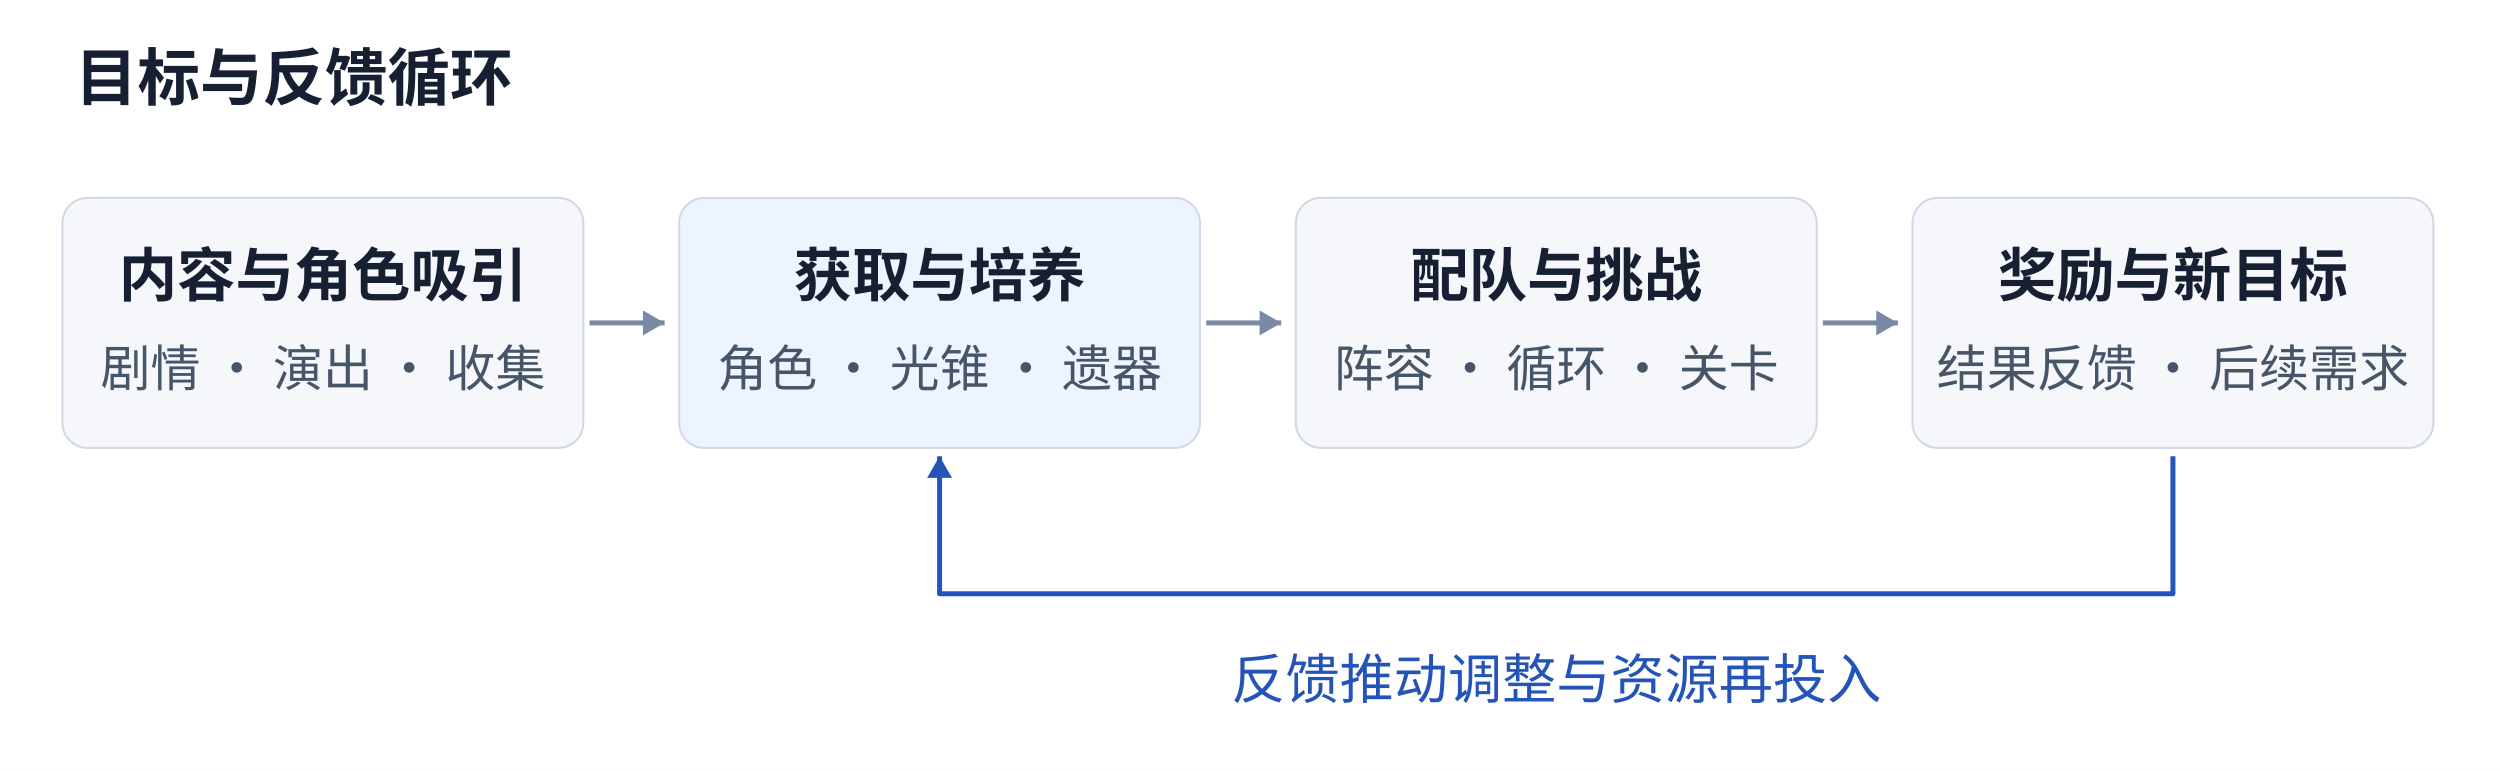
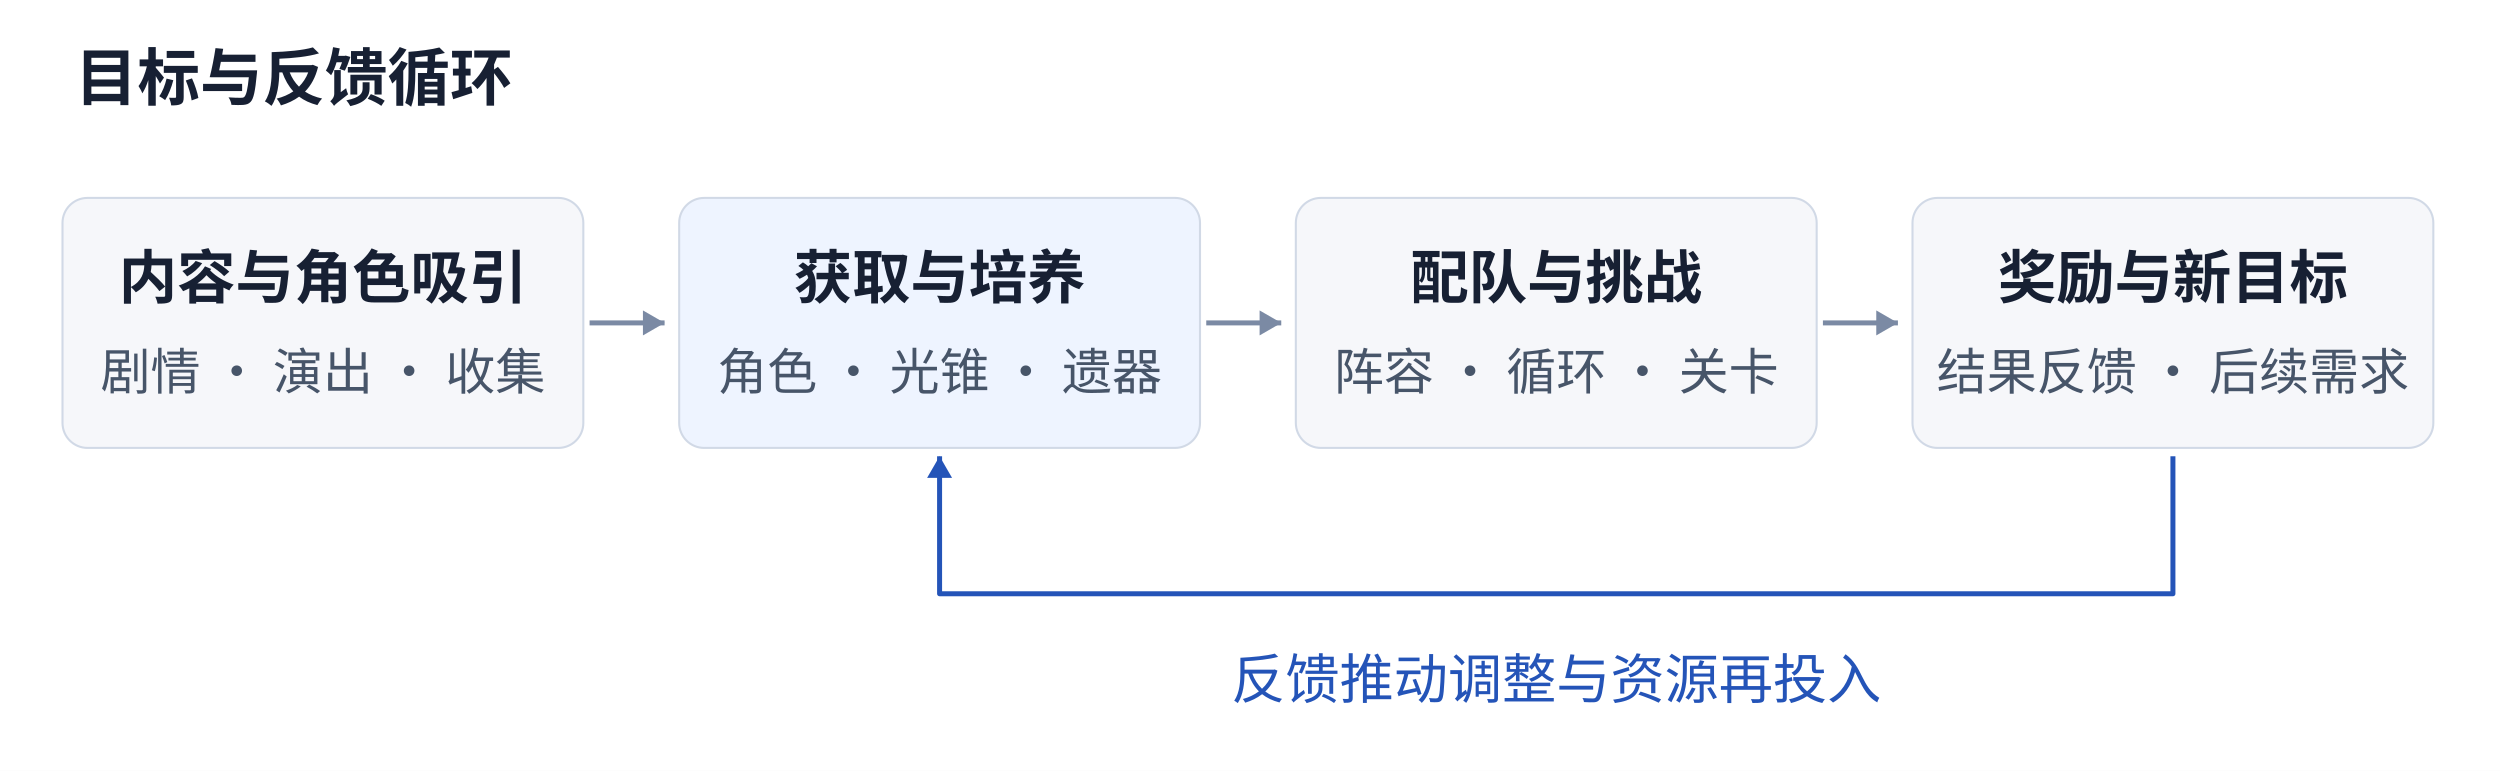
<svg xmlns="http://www.w3.org/2000/svg" viewBox="0 0 1200 370" role="img">
  <rect width="1200" height="370" fill="#fff" />
  <text x="36" y="35" text-anchor="start" dominant-baseline="central" font-family="Microsoft YaHei, Noto Sans CJK SC, sans-serif" font-size="30" font-weight="700" fill="#172033">目标与反馈循环</text>
  <rect x="30" y="95" width="250" height="120" rx="12" fill="#f6f7fa" stroke="#d1d9e6" />
-   <text x="155.0" y="130" text-anchor="middle" dominant-baseline="central" font-family="Microsoft YaHei, Noto Sans CJK SC, sans-serif" font-size="28" font-weight="700" fill="#172033">内容与角色吸引</text>
-   <text x="155.0" y="175" text-anchor="middle" dominant-baseline="central" font-family="Microsoft YaHei, Noto Sans CJK SC, sans-serif" font-size="24" font-weight="400" fill="#475569">剧情 · 演出 · 收集</text>
+   <text x="155.0" y="131.0" text-anchor="middle" dominant-baseline="central" font-family="Microsoft YaHei, Noto Sans CJK SC, sans-serif" font-size="28" font-weight="700" fill="#172033">内容与角色吸引</text>
+   <text x="155.0" y="176.6" text-anchor="middle" dominant-baseline="central" font-family="Microsoft YaHei, Noto Sans CJK SC, sans-serif" font-size="24" font-weight="400" fill="#475569">剧情 · 演出 · 收集</text>
  <polyline points="283,155 319,155" fill="none" stroke="#7b8aa4" stroke-width="2.4" stroke-linejoin="round" />
  <polygon points="319,155 308.608,161.0 308.608,149.0" fill="#7b8aa4" />
  <rect x="326" y="95" width="250" height="120" rx="12" fill="#eef4ff" stroke="#d1d9e6" />
-   <text x="451.0" y="130" text-anchor="middle" dominant-baseline="central" font-family="Microsoft YaHei, Noto Sans CJK SC, sans-serif" font-size="28" font-weight="700" fill="#172033">获取与培养</text>
-   <text x="451.0" y="175" text-anchor="middle" dominant-baseline="central" font-family="Microsoft YaHei, Noto Sans CJK SC, sans-serif" font-size="24" font-weight="400" fill="#475569">角色 · 光锥 · 遗器</text>
+   <text x="451.0" y="131.0" text-anchor="middle" dominant-baseline="central" font-family="Microsoft YaHei, Noto Sans CJK SC, sans-serif" font-size="28" font-weight="700" fill="#172033">获取与培养</text>
+   <text x="451.0" y="176.6" text-anchor="middle" dominant-baseline="central" font-family="Microsoft YaHei, Noto Sans CJK SC, sans-serif" font-size="24" font-weight="400" fill="#475569">角色 · 光锥 · 遗器</text>
  <polyline points="579,155 615,155" fill="none" stroke="#7b8aa4" stroke-width="2.4" stroke-linejoin="round" />
  <polygon points="615,155 604.608,161.0 604.608,149.0" fill="#7b8aa4" />
  <rect x="622" y="95" width="250" height="120" rx="12" fill="#f6f7fa" stroke="#d1d9e6" />
-   <text x="747.0" y="130" text-anchor="middle" dominant-baseline="central" font-family="Microsoft YaHei, Noto Sans CJK SC, sans-serif" font-size="28" font-weight="700" fill="#172033">配队与挑战</text>
-   <text x="747.0" y="175" text-anchor="middle" dominant-baseline="central" font-family="Microsoft YaHei, Noto Sans CJK SC, sans-serif" font-size="24" font-weight="400" fill="#475569">阵容 · 循环 · 关卡</text>
+   <text x="747.0" y="131.0" text-anchor="middle" dominant-baseline="central" font-family="Microsoft YaHei, Noto Sans CJK SC, sans-serif" font-size="28" font-weight="700" fill="#172033">配队与挑战</text>
+   <text x="747.0" y="176.6" text-anchor="middle" dominant-baseline="central" font-family="Microsoft YaHei, Noto Sans CJK SC, sans-serif" font-size="24" font-weight="400" fill="#475569">阵容 · 循环 · 关卡</text>
  <polyline points="875,155 911,155" fill="none" stroke="#7b8aa4" stroke-width="2.4" stroke-linejoin="round" />
  <polygon points="911,155 900.608,161.0 900.608,149.0" fill="#7b8aa4" />
  <rect x="918" y="95" width="250" height="120" rx="12" fill="#f6f7fa" stroke="#d1d9e6" />
-   <text x="1043.0" y="130" text-anchor="middle" dominant-baseline="central" font-family="Microsoft YaHei, Noto Sans CJK SC, sans-serif" font-size="28" font-weight="700" fill="#172033">奖励与新目标</text>
-   <text x="1043.0" y="175" text-anchor="middle" dominant-baseline="central" font-family="Microsoft YaHei, Noto Sans CJK SC, sans-serif" font-size="24" font-weight="400" fill="#475569">结果反馈 · 后续需求</text>
+   <text x="1043.0" y="131.0" text-anchor="middle" dominant-baseline="central" font-family="Microsoft YaHei, Noto Sans CJK SC, sans-serif" font-size="28" font-weight="700" fill="#172033">奖励与新目标</text>
+   <text x="1043.0" y="176.6" text-anchor="middle" dominant-baseline="central" font-family="Microsoft YaHei, Noto Sans CJK SC, sans-serif" font-size="24" font-weight="400" fill="#475569">结果反馈 · 后续需求</text>
  <polyline points="1043,219 1043,285 451,285 451,219" fill="none" stroke="#2454b8" stroke-width="2.4" stroke-linejoin="round" />
  <polygon points="451,219 457.0,229.392 445.0,229.392" fill="#2454b8" />
  <text x="747" y="324" text-anchor="middle" dominant-baseline="central" font-family="Microsoft YaHei, Noto Sans CJK SC, sans-serif" font-size="26" font-weight="400" fill="#2454b8">反馈推动调整与资源再投入</text>
</svg>
